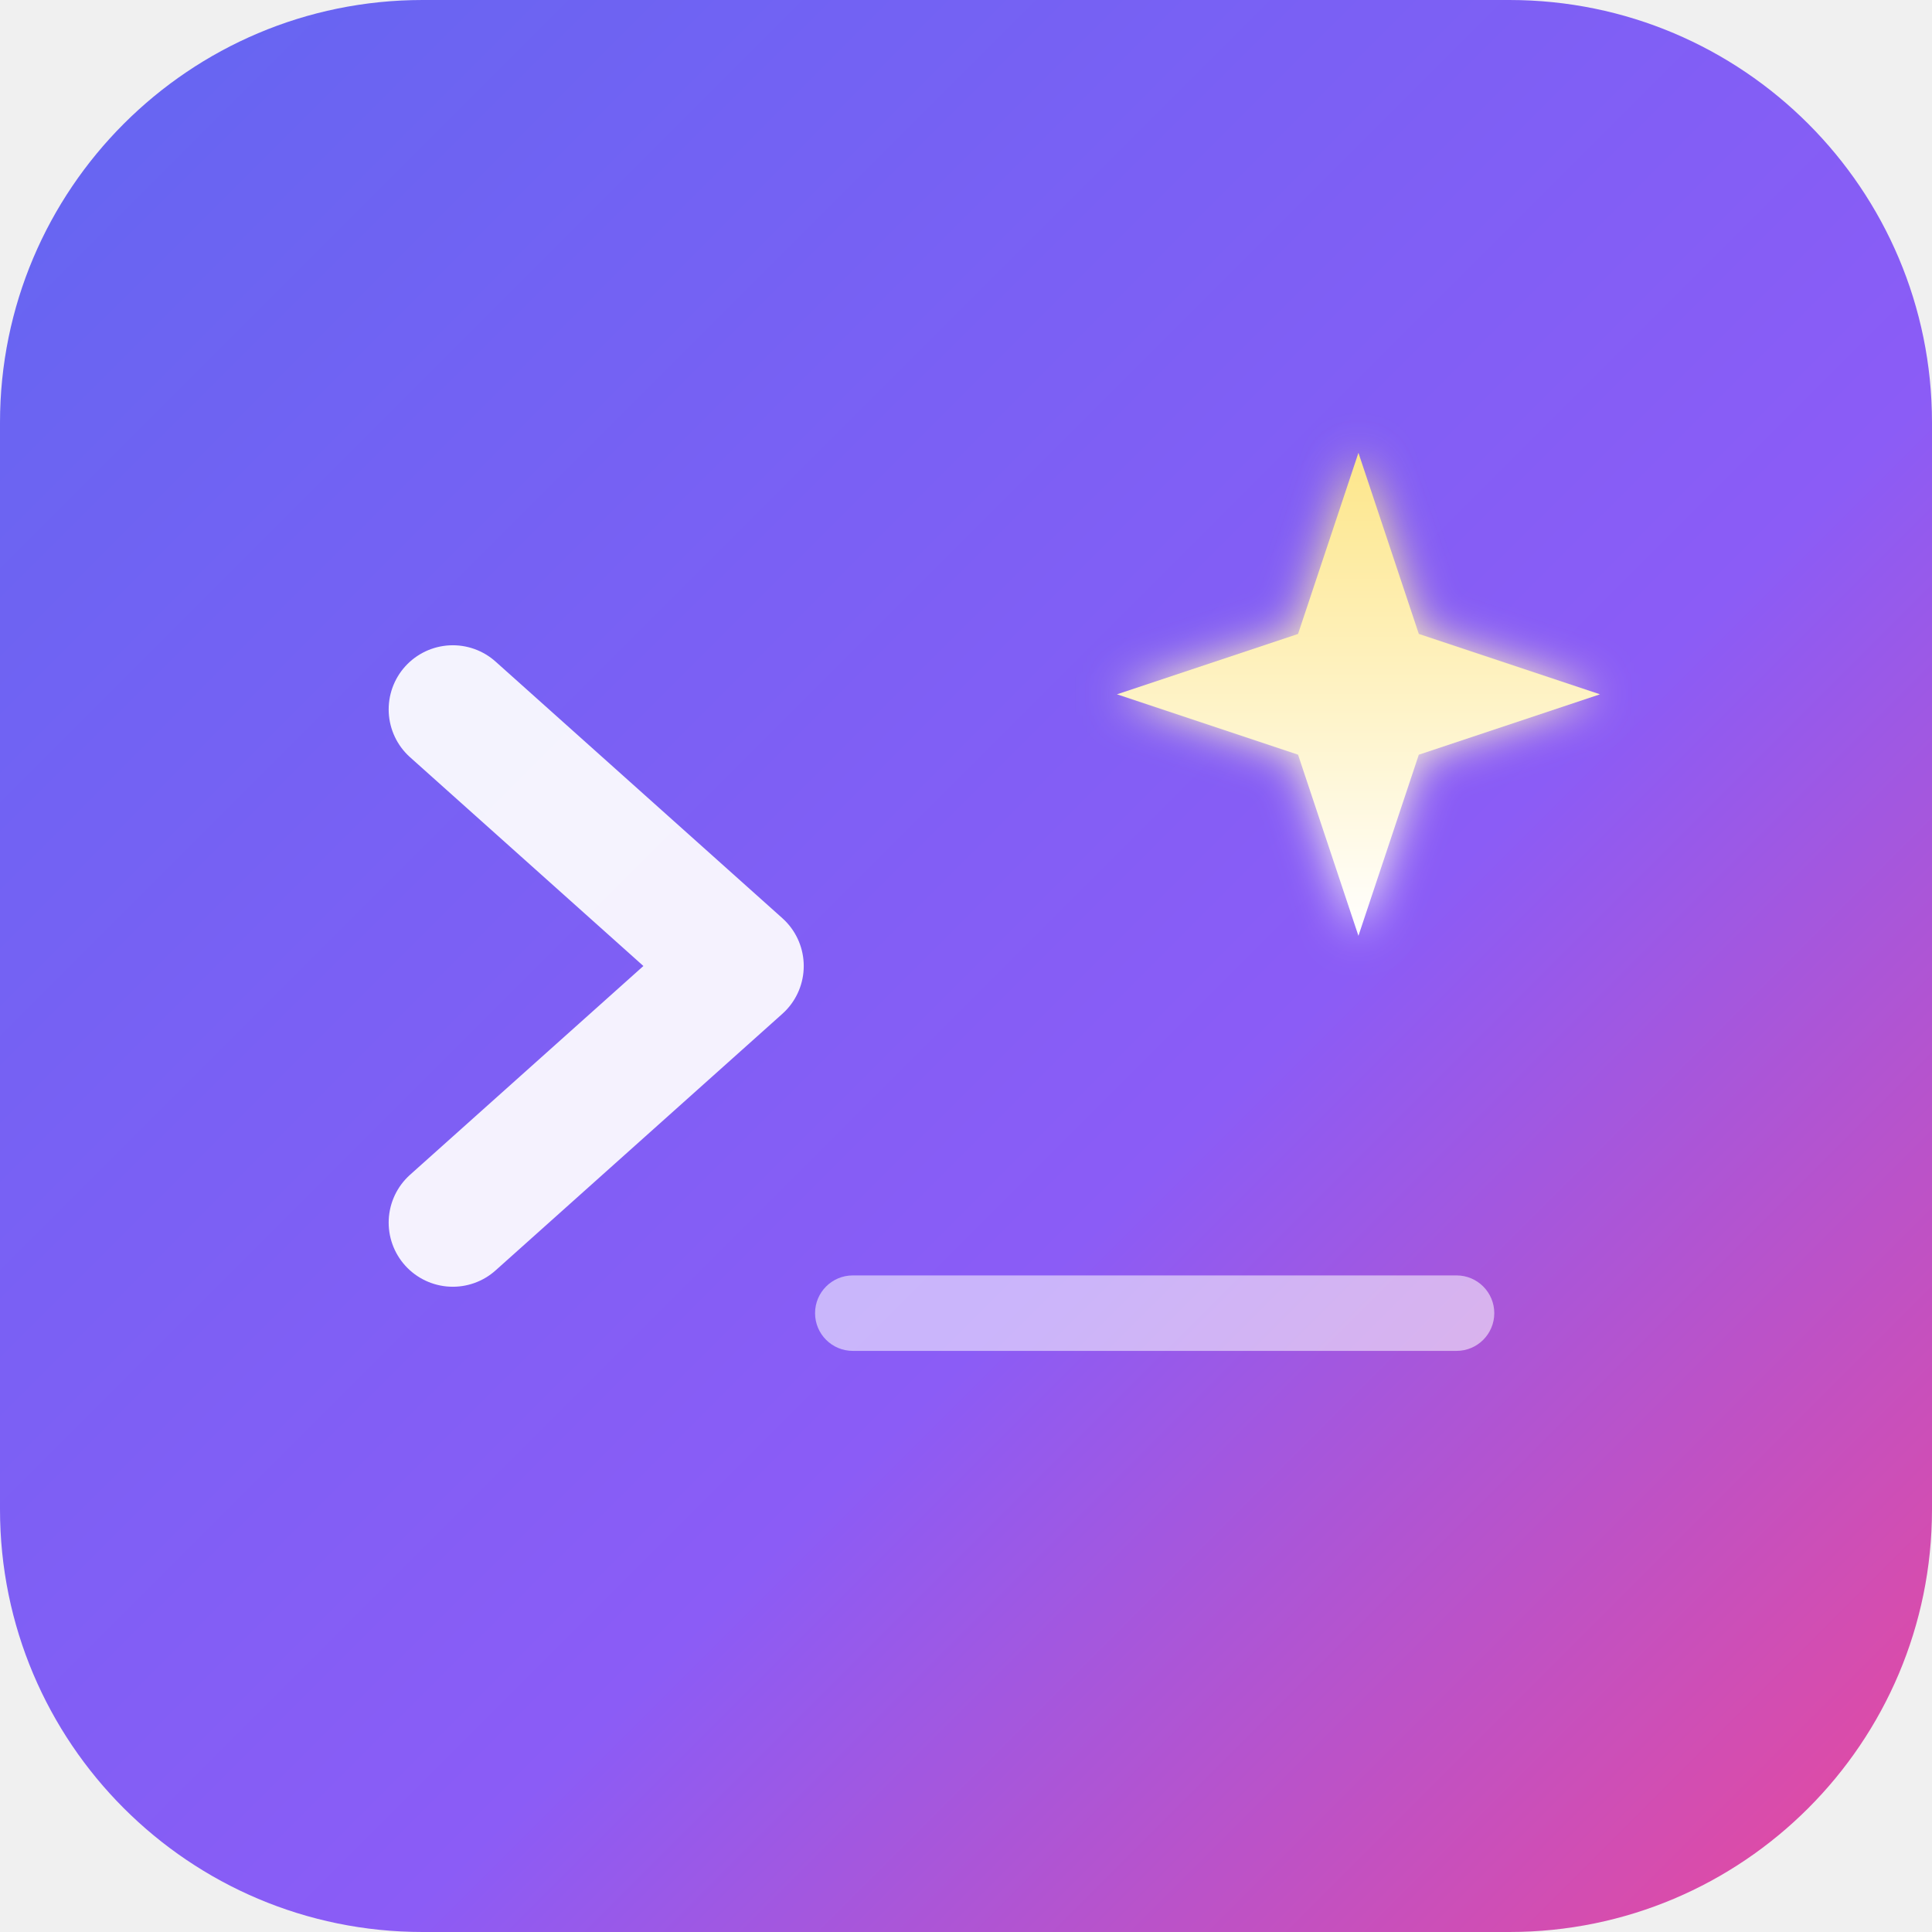
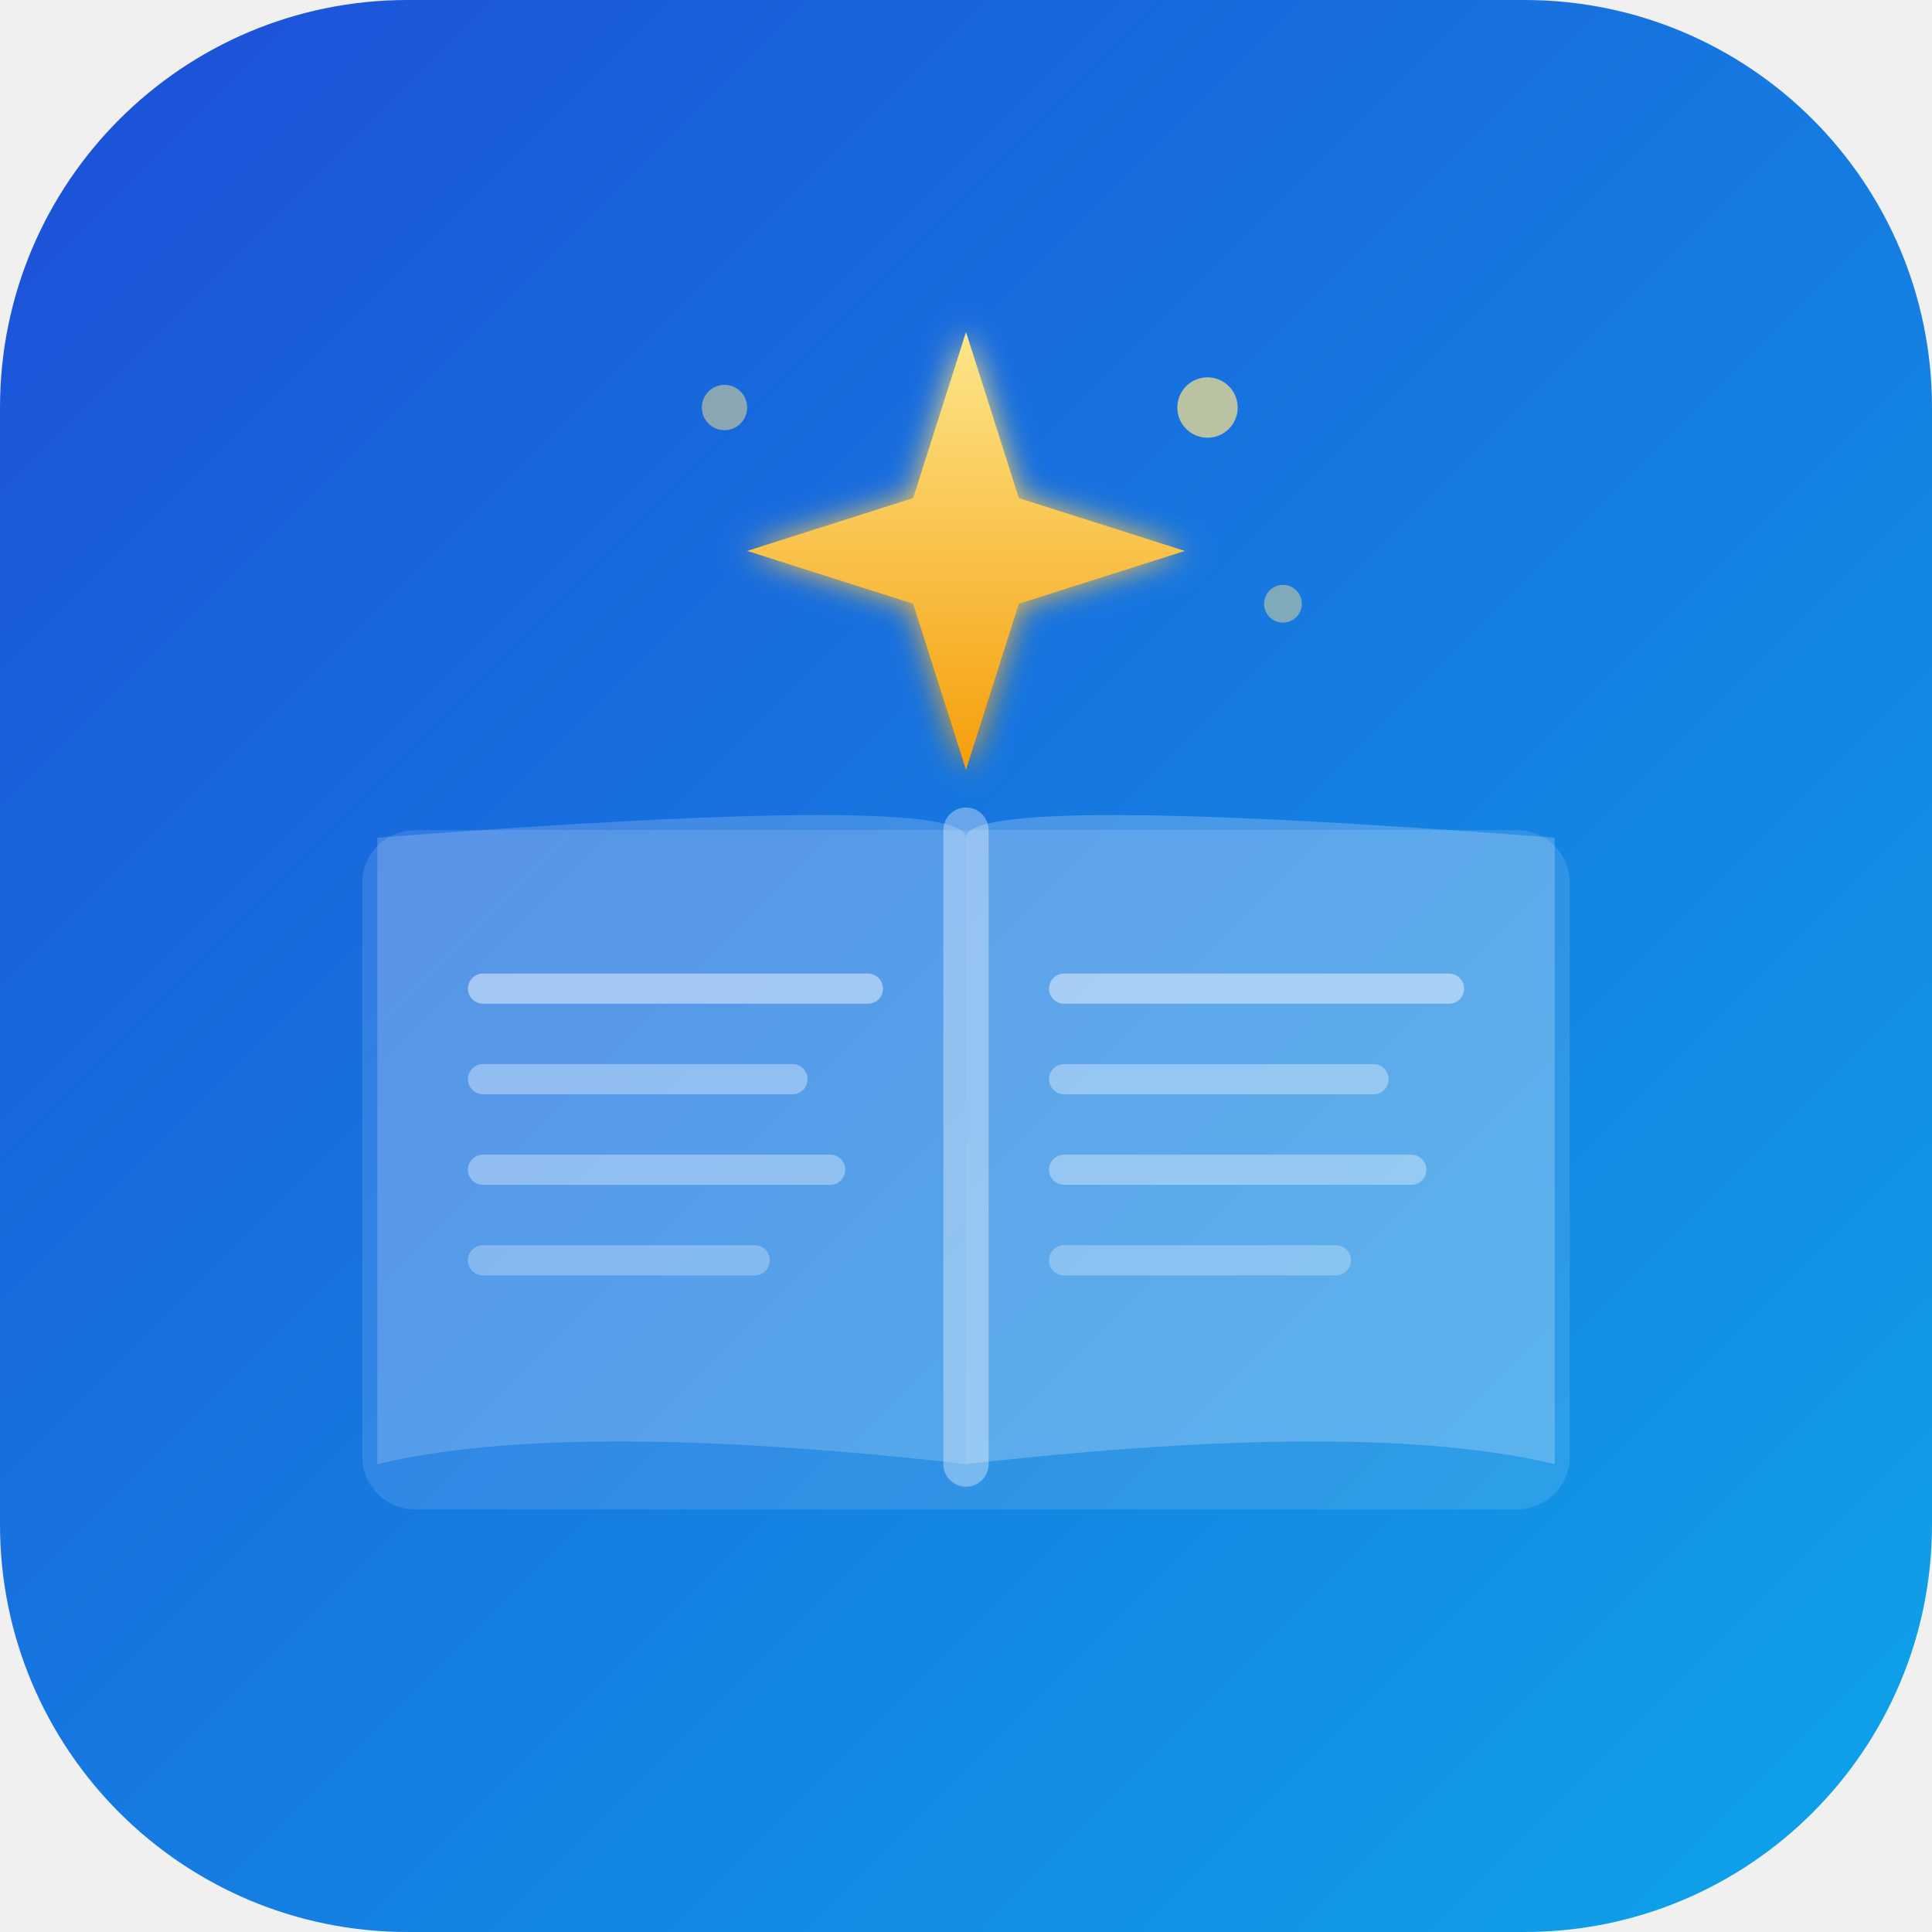
- <svg xmlns="http://www.w3.org/2000/svg" viewBox="0 0 512 512" role="img" aria-label="Prompt Orchestrator">
+ <svg xmlns="http://www.w3.org/2000/svg" viewBox="0 0 512 512" role="img" aria-label="Tweenz AI">
  <defs>
    <linearGradient id="bg" x1="0" y1="0" x2="1" y2="1">
-       <stop offset="0%" stop-color="#6366f1" />
-       <stop offset="60%" stop-color="#8b5cf6" />
-       <stop offset="100%" stop-color="#ec4899" />
+       <stop offset="0%" stop-color="#1d4ed8" />
+       <stop offset="100%" stop-color="#0ea5e9" />
    </linearGradient>
-     <linearGradient id="spark" x1="0" y1="0" x2="0" y2="1">
+     <linearGradient id="accent" x1="0" y1="0" x2="0" y2="1">
      <stop offset="0%" stop-color="#fde68a" />
-       <stop offset="100%" stop-color="#ffffff" />
+       <stop offset="100%" stop-color="#f59e0b" />
    </linearGradient>
-     <filter id="glow" x="-50%" y="-50%" width="200%" height="200%">
-       <feGaussianBlur stdDeviation="6" result="b" />
+     <filter id="glow">
+       <feGaussianBlur stdDeviation="4" result="b" />
      <feMerge>
        <feMergeNode in="b" />
        <feMergeNode in="SourceGraphic" />
      </feMerge>
    </filter>
  </defs>
-   <rect width="512" height="512" rx="112" fill="url(#bg)" />
-   <path d="M120 188 L196 256 L120 324" stroke="#ffffff" stroke-width="34" stroke-linecap="round" stroke-linejoin="round" fill="none" opacity="0.92" />
-   <rect x="216" y="338" width="180" height="20" rx="10" fill="#ffffff" opacity="0.55" />
+   <rect width="512" height="512" rx="108" fill="url(#bg)" />
+   <rect x="96" y="220" width="320" height="180" rx="14" fill="#ffffff" opacity="0.12" />
+   <path d="M100 222 Q256 210 256 222 L256 388 Q150 376 100 388 Z" fill="#ffffff" opacity="0.18" />
+   <path d="M412 222 Q256 210 256 222 L256 388 Q362 376 412 388 Z" fill="#ffffff" opacity="0.22" />
+   <rect x="250" y="214" width="12" height="180" rx="6" fill="#ffffff" opacity="0.35" />
+   <rect x="124" y="258" width="110" height="8" rx="4" fill="#ffffff" opacity="0.45" />
+   <rect x="124" y="282" width="90" height="8" rx="4" fill="#ffffff" opacity="0.35" />
+   <rect x="124" y="306" width="100" height="8" rx="4" fill="#ffffff" opacity="0.35" />
+   <rect x="124" y="330" width="80" height="8" rx="4" fill="#ffffff" opacity="0.28" />
+   <rect x="278" y="258" width="110" height="8" rx="4" fill="#ffffff" opacity="0.45" />
+   <rect x="278" y="282" width="90" height="8" rx="4" fill="#ffffff" opacity="0.35" />
+   <rect x="278" y="306" width="100" height="8" rx="4" fill="#ffffff" opacity="0.35" />
+   <rect x="278" y="330" width="80" height="8" rx="4" fill="#ffffff" opacity="0.28" />
  <g filter="url(#glow)">
-     <path d="M360 120 L376 168 L424 184 L376 200 L360 248 L344 200 L296 184 L344 168 Z" fill="url(#spark)" />
+     <path d="M256 88 L270 132 L314 146 L270 160 L256 204 L242 160 L198 146 L242 132 Z" fill="url(#accent)" />
  </g>
+   <circle cx="320" cy="108" r="8" fill="#fde68a" opacity="0.7" />
+   <circle cx="192" cy="108" r="6" fill="#fde68a" opacity="0.5" />
+   <circle cx="340" cy="160" r="5" fill="#fde68a" opacity="0.45" />
</svg>
